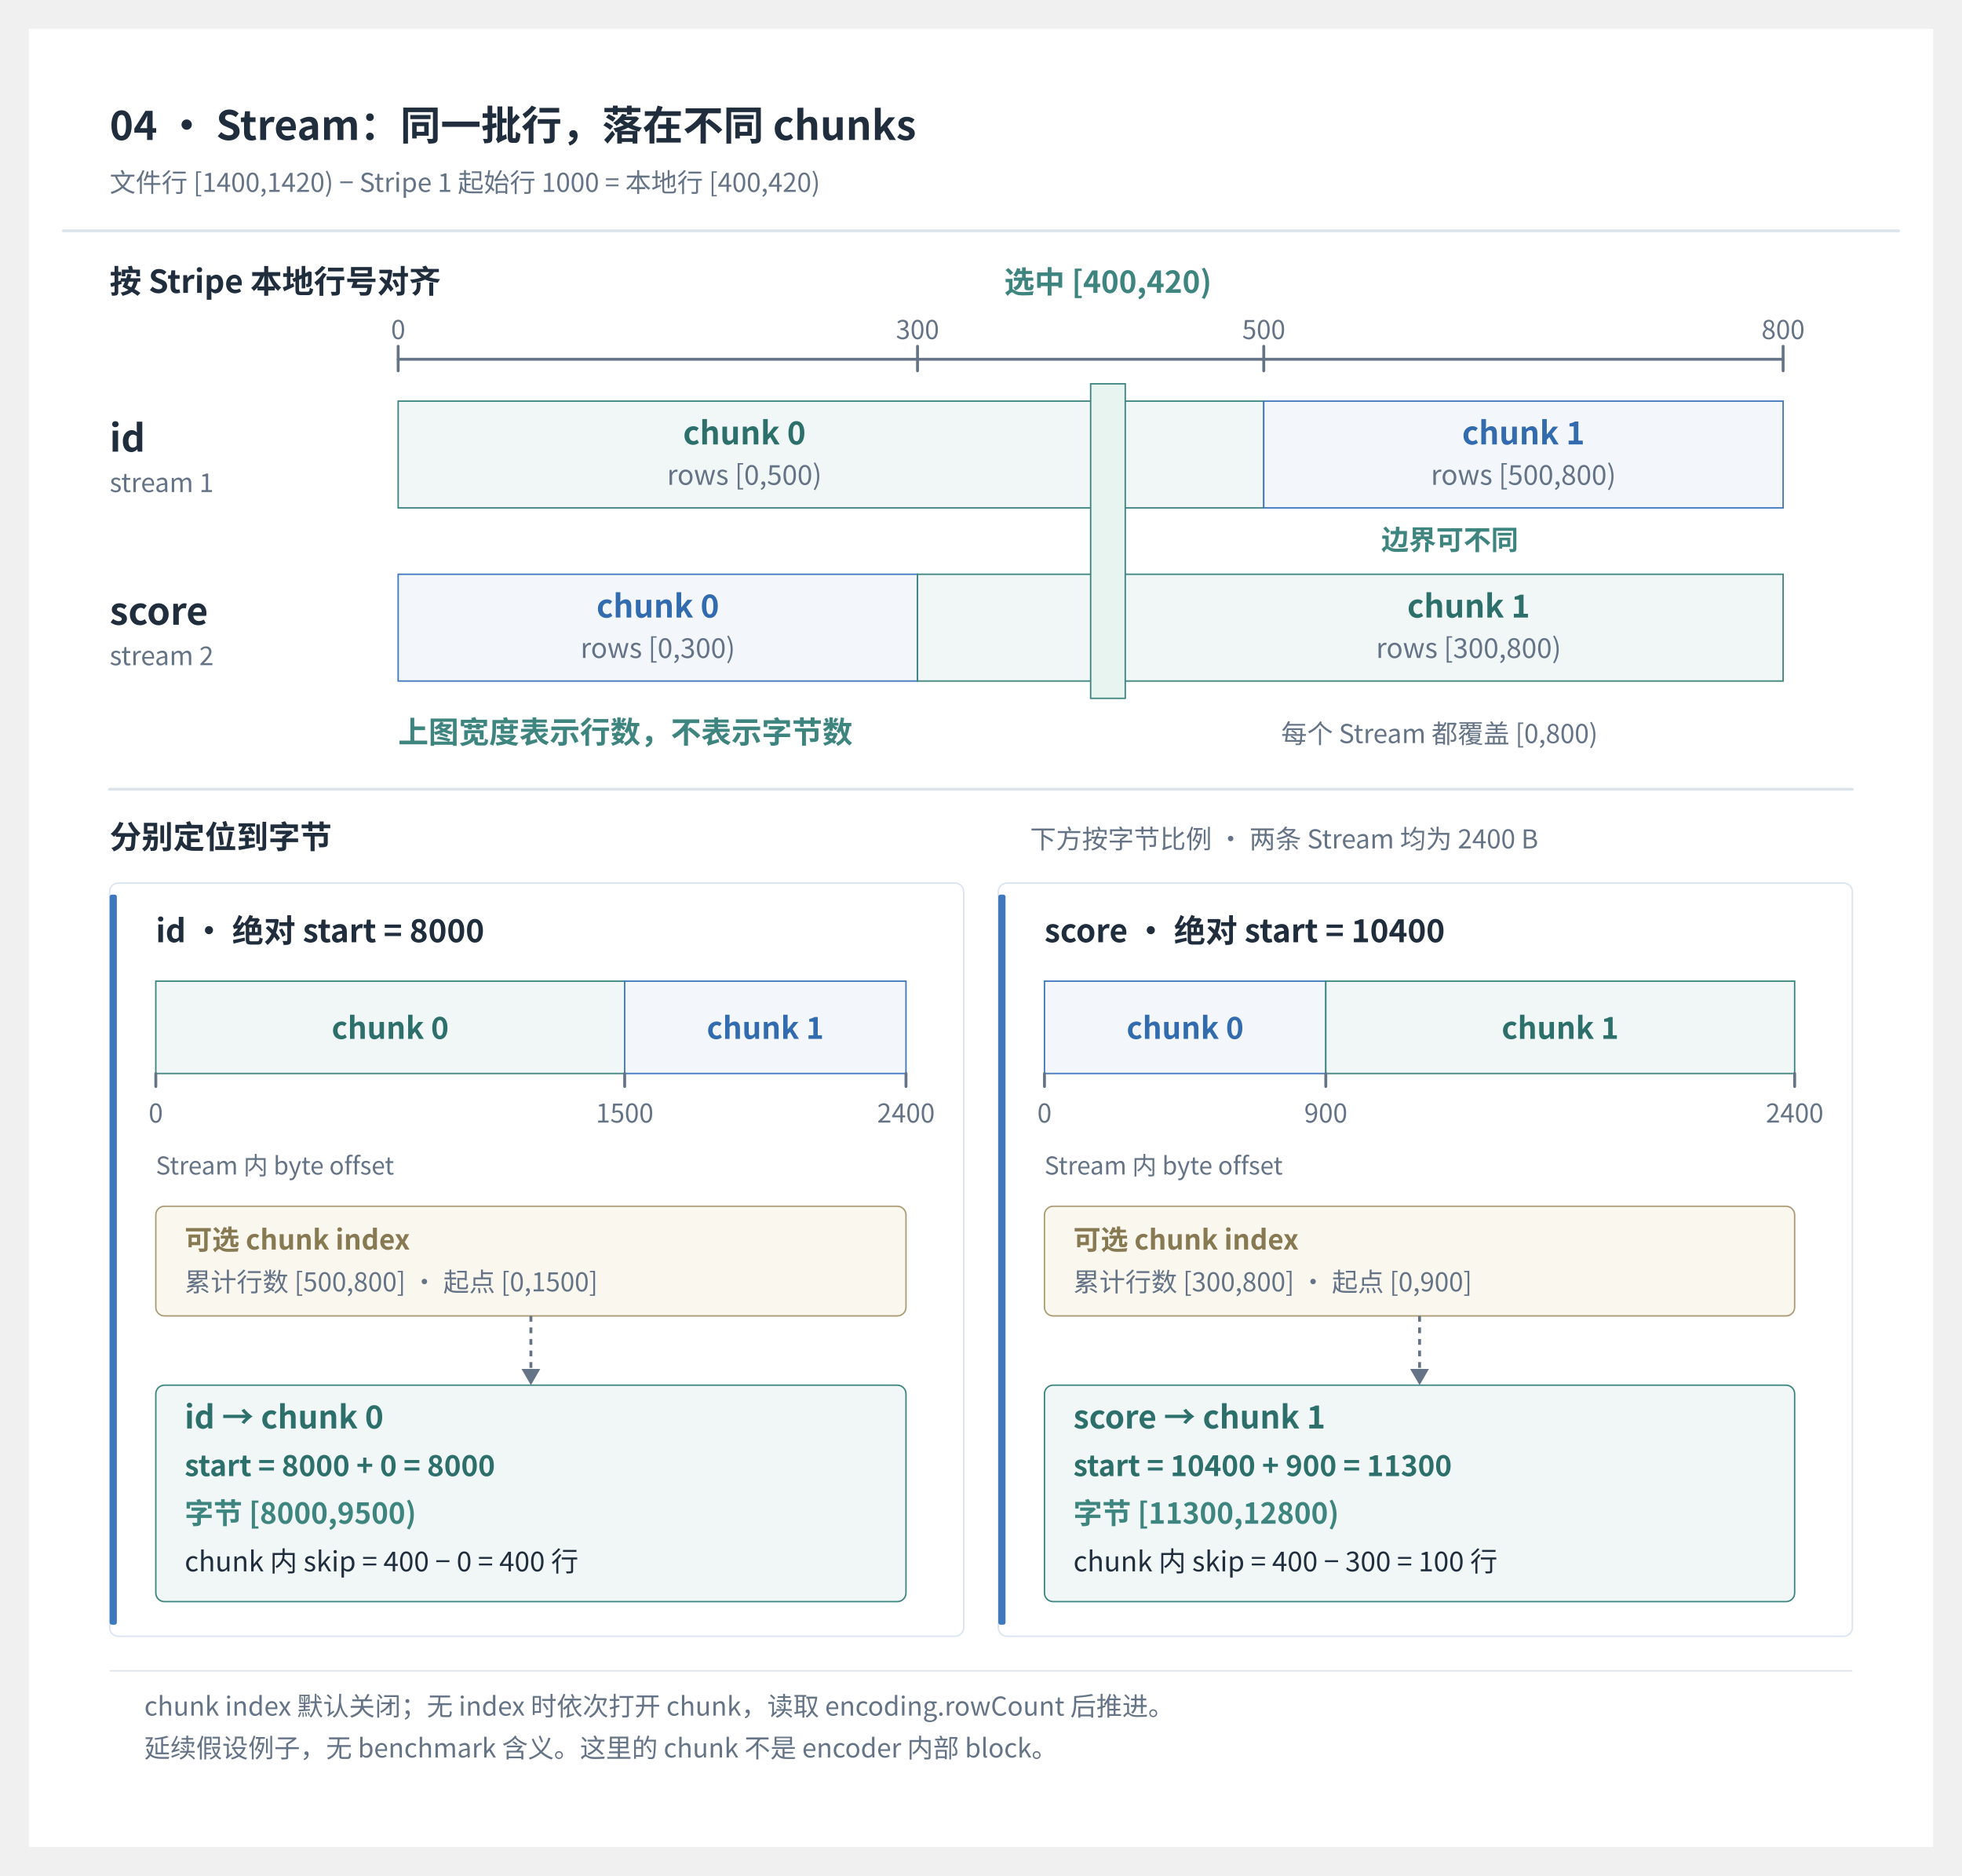
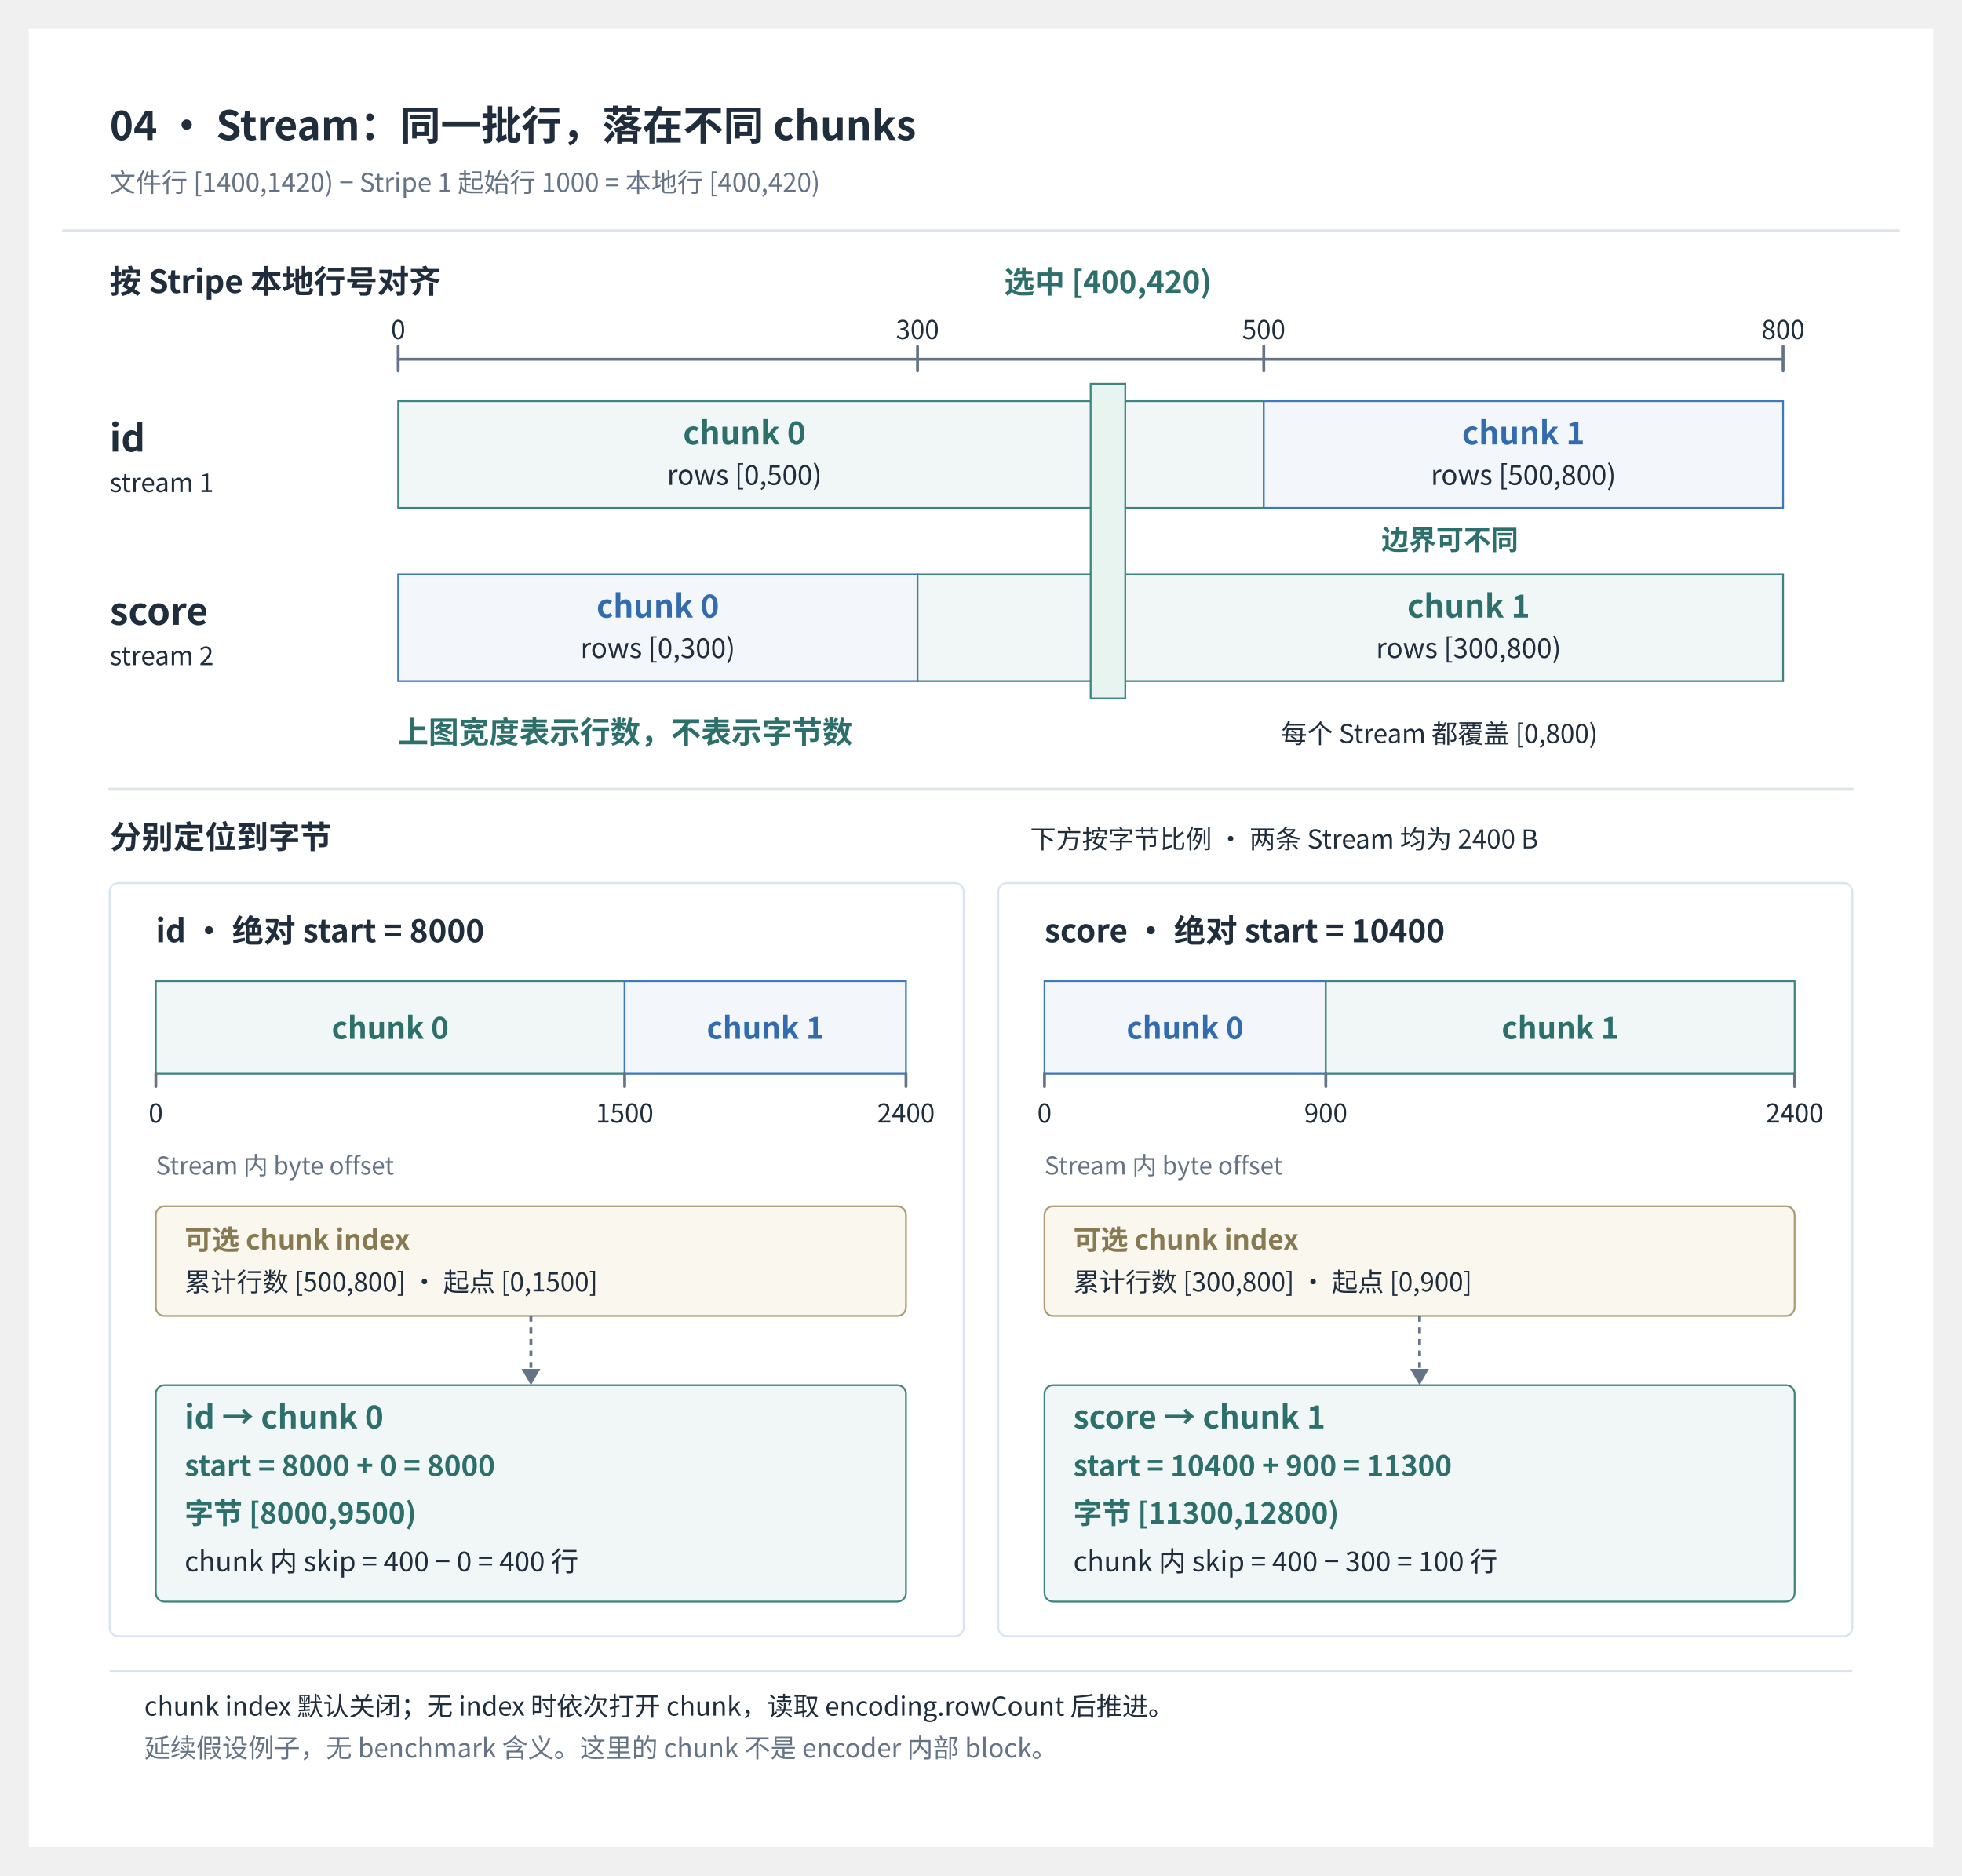
- <svg xmlns="http://www.w3.org/2000/svg" width="1360" height="1300" viewBox="-20 -20 1360 1300">
+ <svg xmlns="http://www.w3.org/2000/svg" width="1360" height="1300" viewBox="-20 -20 1360 1300" role="img">
  <defs>
    <marker id="connector-arrow-0" markerUnits="userSpaceOnUse" markerWidth="40" markerHeight="40" refX="11.258" refY="0" orient="auto" overflow="visible">
      <path fill="#657386" stroke="none" d="M 11.258 0 L 0 -6.5 L 0 6.5 Z" />
    </marker>
    <marker id="connector-arrow-1" markerUnits="userSpaceOnUse" markerWidth="40" markerHeight="40" refX="11.258" refY="0" orient="auto" overflow="visible">
      <path fill="#657386" stroke="none" d="M 11.258 0 L 0 -6.5 L 0 6.5 Z" />
    </marker>
  </defs>
  <g id="o1:12" transform="translate(0, 0)">
-     <rect x="0" y="0" width="1320" height="1260" fill="#ffffff" stroke="none" stroke-width="0" rx="0" ry="0" />
+     <rect x="0" y="0" width="1320" height="1260" fill="white" stroke="none" stroke-width="0" rx="0" ry="0" />
  </g>
  <g id="o1:13" transform="translate(24, 24)">
-     <rect x="0" y="0" width="1272" height="1212" fill="#ffffff" stroke="none" stroke-width="1" rx="6" ry="6" />
+     <rect x="0" y="0" width="1272" height="1212" fill="white" stroke="none" stroke-width="1.3" rx="6" ry="6" />
  </g>
  <g id="o1:14" transform="translate(25, 25)">
    <rect x="0" y="0" width="1270" height="114" fill="#ffffff" stroke="none" stroke-width="0" rx="0" ry="0" />
  </g>
  <g id="c1:19" transform="translate(24, 140)">
-     <path fill="none" stroke="#dce3ea" stroke-width="2" stroke-linecap="round" stroke-linejoin="round" d="M 0 0 L 1272 0" />
+     <path fill="none" stroke="#dce3ea" stroke-width="2.0" stroke-linecap="round" stroke-linejoin="round" d="M 0 0 L 1272 0" />
  </g>
  <g id="a1:54" transform="translate(56, 44.058)">
    <text font-size="28" font-family="Noto Sans SC, Noto Sans CJK SC, Inter, Arial, sans-serif" font-weight="bold" fill="#1f2d3d" text-anchor="start" dominant-baseline="alphabetic" x="0">
      <tspan x="0" y="32.942">
        <tspan x="0" text-anchor="start">04 · Stream：同一批行，落在不同 chunks</tspan>
      </tspan>
    </text>
  </g>
  <g id="a1:55" transform="translate(56, 91.823)">
    <text font-size="18" font-family="Noto Sans SC, Noto Sans CJK SC, Inter, Arial, sans-serif" font-weight="normal" fill="#657386" text-anchor="start" dominant-baseline="alphabetic" x="0">
      <tspan x="0" y="21.177">
        <tspan x="0" text-anchor="start">文件行 [1400,1420) − Stripe 1 起始行 1000 = 本地行 [400,420)</tspan>
      </tspan>
    </text>
  </g>
  <g id="a1:56" transform="translate(56, 157.117)">
    <text font-size="22" font-family="Noto Sans SC, Noto Sans CJK SC, Inter, Arial, sans-serif" font-weight="bold" fill="#1f2d3d" text-anchor="start" dominant-baseline="alphabetic" x="0">
      <tspan x="0" y="25.883">
        <tspan x="0" text-anchor="start">按 Stripe 本地行号对齐</tspan>
      </tspan>
    </text>
  </g>
  <g id="a1:57" transform="translate(650.5, 158.2935)">
-     <text font-size="21" font-family="Noto Sans SC, Noto Sans CJK SC, Inter, Arial, sans-serif" font-weight="bold" fill="#3e8580" text-anchor="middle" dominant-baseline="alphabetic" x="97.5">
+     <text font-size="21" font-family="Noto Sans SC, Noto Sans CJK SC, Inter, Arial, sans-serif" font-weight="bold" fill="#2c6f6b" text-anchor="middle" dominant-baseline="alphabetic" x="97.5">
      <tspan x="97.5" y="24.707">
        <tspan x="25.595" text-anchor="start">选中 [400,420)</tspan>
      </tspan>
    </text>
  </g>
  <g id="c1:20" transform="translate(256, 229)">
-     <path fill="none" stroke="#657386" stroke-width="2" stroke-linecap="round" stroke-linejoin="round" d="M 0 0 L 960 0" />
+     <path fill="none" stroke="#657386" stroke-width="2.0" stroke-linecap="round" stroke-linejoin="round" d="M 0 0 L 960 0" />
  </g>
  <g id="c1:21" transform="translate(256, 220)">
-     <path fill="none" stroke="#657386" stroke-width="2" stroke-linecap="round" stroke-linejoin="round" d="M 0 0 L 0 17" />
+     <path fill="none" stroke="#657386" stroke-width="2.0" stroke-linecap="round" stroke-linejoin="round" d="M 0 0 L 0 17" />
  </g>
  <g id="a1:58" transform="translate(241, 193.823)">
-     <text font-size="18" font-family="Noto Sans SC, Noto Sans CJK SC, Inter, Arial, sans-serif" font-weight="normal" fill="#657386" text-anchor="middle" dominant-baseline="alphabetic" x="15">
+     <text font-size="18" font-family="Noto Sans SC, Noto Sans CJK SC, Inter, Arial, sans-serif" font-weight="normal" fill="#1f2d3d" text-anchor="middle" dominant-baseline="alphabetic" x="15">
      <tspan x="15" y="21.177">
        <tspan x="10.005" text-anchor="start">0</tspan>
      </tspan>
    </text>
  </g>
  <g id="c1:22" transform="translate(616, 220)">
-     <path fill="none" stroke="#657386" stroke-width="2" stroke-linecap="round" stroke-linejoin="round" d="M 0 0 L 0 17" />
+     <path fill="none" stroke="#657386" stroke-width="2.0" stroke-linecap="round" stroke-linejoin="round" d="M 0 0 L 0 17" />
  </g>
  <g id="a1:59" transform="translate(589.5, 193.823)">
-     <text font-size="18" font-family="Noto Sans SC, Noto Sans CJK SC, Inter, Arial, sans-serif" font-weight="normal" fill="#657386" text-anchor="middle" dominant-baseline="alphabetic" x="26.5">
+     <text font-size="18" font-family="Noto Sans SC, Noto Sans CJK SC, Inter, Arial, sans-serif" font-weight="normal" fill="#1f2d3d" text-anchor="middle" dominant-baseline="alphabetic" x="26.5">
      <tspan x="26.5" y="21.177">
        <tspan x="11.515" text-anchor="start">300</tspan>
      </tspan>
    </text>
  </g>
  <g id="c1:23" transform="translate(856, 220)">
-     <path fill="none" stroke="#657386" stroke-width="2" stroke-linecap="round" stroke-linejoin="round" d="M 0 0 L 0 17" />
+     <path fill="none" stroke="#657386" stroke-width="2.0" stroke-linecap="round" stroke-linejoin="round" d="M 0 0 L 0 17" />
  </g>
  <g id="a1:60" transform="translate(829.5, 193.823)">
-     <text font-size="18" font-family="Noto Sans SC, Noto Sans CJK SC, Inter, Arial, sans-serif" font-weight="normal" fill="#657386" text-anchor="middle" dominant-baseline="alphabetic" x="26.5">
+     <text font-size="18" font-family="Noto Sans SC, Noto Sans CJK SC, Inter, Arial, sans-serif" font-weight="normal" fill="#1f2d3d" text-anchor="middle" dominant-baseline="alphabetic" x="26.5">
      <tspan x="26.5" y="21.177">
        <tspan x="11.515" text-anchor="start">500</tspan>
      </tspan>
    </text>
  </g>
  <g id="c1:24" transform="translate(1216, 220)">
-     <path fill="none" stroke="#657386" stroke-width="2" stroke-linecap="round" stroke-linejoin="round" d="M 0 0 L 0 17" />
+     <path fill="none" stroke="#657386" stroke-width="2.0" stroke-linecap="round" stroke-linejoin="round" d="M 0 0 L 0 17" />
  </g>
  <g id="a1:61" transform="translate(1189.5, 193.823)">
-     <text font-size="18" font-family="Noto Sans SC, Noto Sans CJK SC, Inter, Arial, sans-serif" font-weight="normal" fill="#657386" text-anchor="middle" dominant-baseline="alphabetic" x="26.5">
+     <text font-size="18" font-family="Noto Sans SC, Noto Sans CJK SC, Inter, Arial, sans-serif" font-weight="normal" fill="#1f2d3d" text-anchor="middle" dominant-baseline="alphabetic" x="26.5">
      <tspan x="26.5" y="21.177">
        <tspan x="11.515" text-anchor="start">800</tspan>
      </tspan>
    </text>
  </g>
  <g id="o1:15" transform="translate(256, 258)">
-     <rect x="0" y="0" width="600" height="74" fill="#f0f7f6" stroke="#3e8580" stroke-width="1" rx="0" ry="0" />
+     <rect x="0" y="0" width="600" height="74" fill="#f0f7f6" stroke="#3e8580" stroke-width="1.25" rx="0" ry="0" />
  </g>
  <g id="o1:16" transform="translate(856, 258)">
-     <rect x="0" y="0" width="360" height="74" fill="#f3f7fc" stroke="#4078bd" stroke-width="1" rx="0" ry="0" />
+     <rect x="0" y="0" width="360" height="74" fill="#f3f7fc" stroke="#4078bd" stroke-width="1.25" rx="0" ry="0" />
  </g>
  <g id="o1:17" transform="translate(256, 378)">
-     <rect x="0" y="0" width="360" height="74" fill="#f3f7fc" stroke="#4078bd" stroke-width="1" rx="0" ry="0" />
+     <rect x="0" y="0" width="360" height="74" fill="#f3f7fc" stroke="#4078bd" stroke-width="1.25" rx="0" ry="0" />
  </g>
  <g id="o1:18" transform="translate(616, 378)">
-     <rect x="0" y="0" width="600" height="74" fill="#f0f7f6" stroke="#3e8580" stroke-width="1" rx="0" ry="0" />
+     <rect x="0" y="0" width="600" height="74" fill="#f0f7f6" stroke="#3e8580" stroke-width="1.25" rx="0" ry="0" />
  </g>
  <g id="o1:19" transform="translate(736, 246)">
-     <rect x="0" y="0" width="24" height="218" fill="#e8f4ef" stroke="#3e8580" stroke-width="1" rx="0" ry="0" />
+     <rect x="0" y="0" width="24" height="218" fill="#e8f4ef" stroke="#3e8580" stroke-width="1.25" rx="0" ry="0" />
  </g>
  <g id="a1:62" transform="translate(56, 262.411)">
    <text font-size="26" font-family="Noto Sans SC, Noto Sans CJK SC, Inter, Arial, sans-serif" font-weight="bold" fill="#1f2d3d" text-anchor="start" dominant-baseline="alphabetic" x="0">
      <tspan x="0" y="30.589">
        <tspan x="0" text-anchor="start">id</tspan>
      </tspan>
    </text>
  </g>
  <g id="a1:63" transform="translate(56, 299.823)">
-     <text font-size="18" font-family="Noto Sans SC, Noto Sans CJK SC, Inter, Arial, sans-serif" font-weight="normal" fill="#657386" text-anchor="start" dominant-baseline="alphabetic" x="0">
+     <text font-size="18" font-family="Noto Sans SC, Noto Sans CJK SC, Inter, Arial, sans-serif" font-weight="normal" fill="#1f2d3d" text-anchor="start" dominant-baseline="alphabetic" x="0">
      <tspan x="0" y="21.177">
        <tspan x="0" text-anchor="start">stream 1</tspan>
      </tspan>
    </text>
  </g>
  <g id="a1:64" transform="translate(56, 382.411)">
    <text font-size="26" font-family="Noto Sans SC, Noto Sans CJK SC, Inter, Arial, sans-serif" font-weight="bold" fill="#1f2d3d" text-anchor="start" dominant-baseline="alphabetic" x="0">
      <tspan x="0" y="30.589">
        <tspan x="0" text-anchor="start">score</tspan>
      </tspan>
    </text>
  </g>
  <g id="a1:65" transform="translate(56, 419.823)">
-     <text font-size="18" font-family="Noto Sans SC, Noto Sans CJK SC, Inter, Arial, sans-serif" font-weight="normal" fill="#657386" text-anchor="start" dominant-baseline="alphabetic" x="0">
+     <text font-size="18" font-family="Noto Sans SC, Noto Sans CJK SC, Inter, Arial, sans-serif" font-weight="normal" fill="#1f2d3d" text-anchor="start" dominant-baseline="alphabetic" x="0">
      <tspan x="0" y="21.177">
        <tspan x="0" text-anchor="start">stream 2</tspan>
      </tspan>
    </text>
  </g>
  <g id="a1:66" transform="translate(437.5, 262.117)">
    <text font-size="22" font-family="Noto Sans SC, Noto Sans CJK SC, Inter, Arial, sans-serif" font-weight="bold" fill="#2c6f6b" text-anchor="middle" dominant-baseline="alphabetic" x="58.5">
      <tspan x="58.5" y="25.883">
        <tspan x="15.975" text-anchor="start">chunk 0</tspan>
      </tspan>
    </text>
  </g>
  <g id="a1:67" transform="translate(414, 293.6465)">
-     <text font-size="19" font-family="Noto Sans SC, Noto Sans CJK SC, Inter, Arial, sans-serif" font-weight="normal" fill="#657386" text-anchor="middle" dominant-baseline="alphabetic" x="82">
+     <text font-size="19" font-family="Noto Sans SC, Noto Sans CJK SC, Inter, Arial, sans-serif" font-weight="normal" fill="#1f2d3d" text-anchor="middle" dominant-baseline="alphabetic" x="82">
      <tspan x="82" y="22.354">
        <tspan x="28.35" text-anchor="start">rows [0,500)</tspan>
      </tspan>
    </text>
  </g>
  <g id="a1:68" transform="translate(977.5, 262.117)">
    <text font-size="22" font-family="Noto Sans SC, Noto Sans CJK SC, Inter, Arial, sans-serif" font-weight="bold" fill="#326cae" text-anchor="middle" dominant-baseline="alphabetic" x="58.5">
      <tspan x="58.5" y="25.883">
        <tspan x="15.975" text-anchor="start">chunk 1</tspan>
      </tspan>
    </text>
  </g>
  <g id="a1:69" transform="translate(941.5, 293.6465)">
-     <text font-size="19" font-family="Noto Sans SC, Noto Sans CJK SC, Inter, Arial, sans-serif" font-weight="normal" fill="#657386" text-anchor="middle" dominant-baseline="alphabetic" x="94.5">
+     <text font-size="19" font-family="Noto Sans SC, Noto Sans CJK SC, Inter, Arial, sans-serif" font-weight="normal" fill="#1f2d3d" text-anchor="middle" dominant-baseline="alphabetic" x="94.5">
      <tspan x="94.5" y="22.354">
        <tspan x="30.305" text-anchor="start">rows [500,800)</tspan>
      </tspan>
    </text>
  </g>
  <g id="a1:70" transform="translate(377.5, 382.117)">
    <text font-size="22" font-family="Noto Sans SC, Noto Sans CJK SC, Inter, Arial, sans-serif" font-weight="bold" fill="#326cae" text-anchor="middle" dominant-baseline="alphabetic" x="58.5">
      <tspan x="58.5" y="25.883">
        <tspan x="15.975" text-anchor="start">chunk 0</tspan>
      </tspan>
    </text>
  </g>
  <g id="a1:71" transform="translate(354, 413.6465)">
-     <text font-size="19" font-family="Noto Sans SC, Noto Sans CJK SC, Inter, Arial, sans-serif" font-weight="normal" fill="#657386" text-anchor="middle" dominant-baseline="alphabetic" x="82">
+     <text font-size="19" font-family="Noto Sans SC, Noto Sans CJK SC, Inter, Arial, sans-serif" font-weight="normal" fill="#1f2d3d" text-anchor="middle" dominant-baseline="alphabetic" x="82">
      <tspan x="82" y="22.354">
        <tspan x="28.35" text-anchor="start">rows [0,300)</tspan>
      </tspan>
    </text>
  </g>
  <g id="a1:72" transform="translate(939.5, 382.117)">
    <text font-size="22" font-family="Noto Sans SC, Noto Sans CJK SC, Inter, Arial, sans-serif" font-weight="bold" fill="#2c6f6b" text-anchor="middle" dominant-baseline="alphabetic" x="58.5">
      <tspan x="58.5" y="25.883">
        <tspan x="15.975" text-anchor="start">chunk 1</tspan>
      </tspan>
    </text>
  </g>
  <g id="a1:73" transform="translate(903.5, 413.6465)">
-     <text font-size="19" font-family="Noto Sans SC, Noto Sans CJK SC, Inter, Arial, sans-serif" font-weight="normal" fill="#657386" text-anchor="middle" dominant-baseline="alphabetic" x="94.5">
+     <text font-size="19" font-family="Noto Sans SC, Noto Sans CJK SC, Inter, Arial, sans-serif" font-weight="normal" fill="#1f2d3d" text-anchor="middle" dominant-baseline="alphabetic" x="94.5">
      <tspan x="94.5" y="22.354">
        <tspan x="30.305" text-anchor="start">rows [300,800)</tspan>
      </tspan>
    </text>
  </g>
  <g id="a1:74" transform="translate(925.5, 338.6465)">
-     <text font-size="19" font-family="Noto Sans SC, Noto Sans CJK SC, Inter, Arial, sans-serif" font-weight="bold" fill="#3e8580" text-anchor="middle" dominant-baseline="alphabetic" x="59.5">
+     <text font-size="19" font-family="Noto Sans SC, Noto Sans CJK SC, Inter, Arial, sans-serif" font-weight="bold" fill="#2c6f6b" text-anchor="middle" dominant-baseline="alphabetic" x="59.5">
      <tspan x="59.5" y="22.354">
        <tspan x="12" text-anchor="start">边界可不同</tspan>
      </tspan>
    </text>
  </g>
  <g id="a1:75" transform="translate(256, 470.2935)">
-     <text font-size="21" font-family="Noto Sans SC, Noto Sans CJK SC, Inter, Arial, sans-serif" font-weight="bold" fill="#3e8580" text-anchor="start" dominant-baseline="alphabetic" x="0">
+     <text font-size="21" font-family="Noto Sans SC, Noto Sans CJK SC, Inter, Arial, sans-serif" font-weight="bold" fill="#2c6f6b" text-anchor="start" dominant-baseline="alphabetic" x="0">
      <tspan x="0" y="24.707">
        <tspan x="0" text-anchor="start">上图宽度表示行数，不表示字节数</tspan>
      </tspan>
    </text>
  </g>
  <g id="a1:76" transform="translate(868, 473.823)">
-     <text font-size="18" font-family="Noto Sans SC, Noto Sans CJK SC, Inter, Arial, sans-serif" font-weight="normal" fill="#657386" text-anchor="start" dominant-baseline="alphabetic" x="0">
+     <text font-size="18" font-family="Noto Sans SC, Noto Sans CJK SC, Inter, Arial, sans-serif" font-weight="normal" fill="#1f2d3d" text-anchor="start" dominant-baseline="alphabetic" x="0">
      <tspan x="0" y="21.177">
        <tspan x="0" text-anchor="start">每个 Stream 都覆盖 [0,800)</tspan>
      </tspan>
    </text>
  </g>
  <g id="c1:25" transform="translate(56, 527)">
-     <path fill="none" stroke="#dce3ea" stroke-width="2" stroke-linecap="round" stroke-linejoin="round" d="M 0 0 L 1208 0" />
+     <path fill="none" stroke="#dce3ea" stroke-width="2.0" stroke-linecap="round" stroke-linejoin="round" d="M 0 0 L 1208 0" />
  </g>
  <g id="a1:77" transform="translate(56, 542.117)">
    <text font-size="22" font-family="Noto Sans SC, Noto Sans CJK SC, Inter, Arial, sans-serif" font-weight="bold" fill="#1f2d3d" text-anchor="start" dominant-baseline="alphabetic" x="0">
      <tspan x="0" y="25.883">
        <tspan x="0" text-anchor="start">分别定位到字节</tspan>
      </tspan>
    </text>
  </g>
  <g id="a1:78" transform="translate(694, 546.823)">
-     <text font-size="18" font-family="Noto Sans SC, Noto Sans CJK SC, Inter, Arial, sans-serif" font-weight="normal" fill="#657386" text-anchor="start" dominant-baseline="alphabetic" x="0">
+     <text font-size="18" font-family="Noto Sans SC, Noto Sans CJK SC, Inter, Arial, sans-serif" font-weight="normal" fill="#1f2d3d" text-anchor="start" dominant-baseline="alphabetic" x="0">
      <tspan x="0" y="21.177">
        <tspan x="0" text-anchor="start">下方按字节比例 · 两条 Stream 均为 2400 B</tspan>
      </tspan>
    </text>
  </g>
  <g id="o1:20" transform="translate(56, 592)">
-     <rect x="0" y="0" width="592" height="522" fill="#ffffff" stroke="#d8e4f3" stroke-width="1" rx="6" ry="6" />
+     <rect x="0" y="0" width="592" height="522" fill="white" stroke="#d8e4f3" stroke-width="1.3" rx="6" ry="6" />
  </g>
  <g id="o1:21" transform="translate(56, 600)">
-     <rect x="0" y="0" width="5" height="506" fill="#4078bd" stroke="none" stroke-width="0" rx="1.5" ry="1.5" />
+     <rect x="0" y="0" width="5" height="506" fill="none" stroke="none" stroke-width="0" rx="1.5" ry="1.5" />
  </g>
  <g id="a1:79" transform="translate(88, 607.117)">
    <text font-size="22" font-family="Noto Sans SC, Noto Sans CJK SC, Inter, Arial, sans-serif" font-weight="bold" fill="#1f2d3d" text-anchor="start" dominant-baseline="alphabetic" x="0">
      <tspan x="0" y="25.883">
        <tspan x="0" text-anchor="start">id · 绝对 start = 8000</tspan>
      </tspan>
    </text>
  </g>
  <g id="o1:22" transform="translate(88, 660)">
-     <rect x="0" y="0" width="325" height="64" fill="#f0f7f6" stroke="#3e8580" stroke-width="1" rx="0" ry="0" />
+     <rect x="0" y="0" width="325" height="64" fill="#f0f7f6" stroke="#3e8580" stroke-width="1.25" rx="0" ry="0" />
  </g>
  <g id="o1:23" transform="translate(413, 660)">
-     <rect x="0" y="0" width="195" height="64" fill="#f3f7fc" stroke="#4078bd" stroke-width="1" rx="0" ry="0" />
+     <rect x="0" y="0" width="195" height="64" fill="#f3f7fc" stroke="#4078bd" stroke-width="1.25" rx="0" ry="0" />
  </g>
  <g id="a1:80" transform="translate(194, 675.2935)">
    <text font-size="21" font-family="Noto Sans SC, Noto Sans CJK SC, Inter, Arial, sans-serif" font-weight="bold" fill="#2c6f6b" text-anchor="middle" dominant-baseline="alphabetic" x="56.5">
      <tspan x="56.5" y="24.707">
        <tspan x="15.905" text-anchor="start">chunk 0</tspan>
      </tspan>
    </text>
  </g>
  <g id="a1:81" transform="translate(454, 675.2935)">
    <text font-size="21" font-family="Noto Sans SC, Noto Sans CJK SC, Inter, Arial, sans-serif" font-weight="bold" fill="#326cae" text-anchor="middle" dominant-baseline="alphabetic" x="56.5">
      <tspan x="56.5" y="24.707">
        <tspan x="15.905" text-anchor="start">chunk 1</tspan>
      </tspan>
    </text>
  </g>
  <g id="c1:26" transform="translate(88, 724)">
-     <path fill="none" stroke="#657386" stroke-width="2" stroke-linecap="round" stroke-linejoin="round" d="M 0 0 L 0 9" />
+     <path fill="none" stroke="#657386" stroke-width="2.0" stroke-linecap="round" stroke-linejoin="round" d="M 0 0 L 0 9" />
  </g>
  <g id="a1:82" transform="translate(73, 736.823)">
-     <text font-size="18" font-family="Noto Sans SC, Noto Sans CJK SC, Inter, Arial, sans-serif" font-weight="normal" fill="#657386" text-anchor="middle" dominant-baseline="alphabetic" x="15">
+     <text font-size="18" font-family="Noto Sans SC, Noto Sans CJK SC, Inter, Arial, sans-serif" font-weight="normal" fill="#1f2d3d" text-anchor="middle" dominant-baseline="alphabetic" x="15">
      <tspan x="15" y="21.177">
        <tspan x="10.005" text-anchor="start">0</tspan>
      </tspan>
    </text>
  </g>
  <g id="c1:27" transform="translate(413, 724)">
-     <path fill="none" stroke="#657386" stroke-width="2" stroke-linecap="round" stroke-linejoin="round" d="M 0 0 L 0 9" />
+     <path fill="none" stroke="#657386" stroke-width="2.0" stroke-linecap="round" stroke-linejoin="round" d="M 0 0 L 0 9" />
  </g>
  <g id="a1:83" transform="translate(380.5, 736.823)">
-     <text font-size="18" font-family="Noto Sans SC, Noto Sans CJK SC, Inter, Arial, sans-serif" font-weight="normal" fill="#657386" text-anchor="middle" dominant-baseline="alphabetic" x="32.5">
+     <text font-size="18" font-family="Noto Sans SC, Noto Sans CJK SC, Inter, Arial, sans-serif" font-weight="normal" fill="#1f2d3d" text-anchor="middle" dominant-baseline="alphabetic" x="32.5">
      <tspan x="32.5" y="21.177">
        <tspan x="12.52" text-anchor="start">1500</tspan>
      </tspan>
    </text>
  </g>
  <g id="c1:28" transform="translate(608, 724)">
-     <path fill="none" stroke="#657386" stroke-width="2" stroke-linecap="round" stroke-linejoin="round" d="M 0 0 L 0 9" />
+     <path fill="none" stroke="#657386" stroke-width="2.0" stroke-linecap="round" stroke-linejoin="round" d="M 0 0 L 0 9" />
  </g>
  <g id="a1:84" transform="translate(575.5, 736.823)">
-     <text font-size="18" font-family="Noto Sans SC, Noto Sans CJK SC, Inter, Arial, sans-serif" font-weight="normal" fill="#657386" text-anchor="middle" dominant-baseline="alphabetic" x="32.5">
+     <text font-size="18" font-family="Noto Sans SC, Noto Sans CJK SC, Inter, Arial, sans-serif" font-weight="normal" fill="#1f2d3d" text-anchor="middle" dominant-baseline="alphabetic" x="32.5">
      <tspan x="32.5" y="21.177">
        <tspan x="12.52" text-anchor="start">2400</tspan>
      </tspan>
    </text>
  </g>
  <g id="a1:85" transform="translate(88, 773.9995)">
    <text font-size="17" font-family="Noto Sans SC, Noto Sans CJK SC, Inter, Arial, sans-serif" font-weight="normal" fill="#657386" text-anchor="start" dominant-baseline="alphabetic" x="0">
      <tspan x="0" y="20.001">
        <tspan x="0" text-anchor="start">Stream 内 byte offset</tspan>
      </tspan>
    </text>
  </g>
  <g id="o1:24" transform="translate(88, 816)">
-     <rect x="0" y="0" width="520" height="76" fill="#faf7ef" stroke="#ac9c76" stroke-width="1" rx="6" ry="6" />
+     <rect x="0" y="0" width="520" height="76" fill="#faf7ef" stroke="#ac9c76" stroke-width="1.25" rx="6" ry="6" />
  </g>
  <g id="o1:25" transform="translate(88, 824)">
    <rect x="0" y="0" width="5" height="60" fill="none" stroke="none" stroke-width="0" rx="1.5" ry="1.5" />
  </g>
  <g id="a1:86" transform="translate(108, 823.6465)">
    <text font-size="19" font-family="Noto Sans SC, Noto Sans CJK SC, Inter, Arial, sans-serif" font-weight="bold" fill="#877951" text-anchor="start" dominant-baseline="alphabetic" x="0">
      <tspan x="0" y="22.354">
        <tspan x="0" text-anchor="start">可选 chunk index</tspan>
      </tspan>
    </text>
  </g>
  <g id="a1:87" transform="translate(108, 853.823)">
-     <text font-size="18" font-family="Noto Sans SC, Noto Sans CJK SC, Inter, Arial, sans-serif" font-weight="normal" fill="#657386" text-anchor="start" dominant-baseline="alphabetic" x="0">
+     <text font-size="18" font-family="Noto Sans SC, Noto Sans CJK SC, Inter, Arial, sans-serif" font-weight="normal" fill="#1f2d3d" text-anchor="start" dominant-baseline="alphabetic" x="0">
      <tspan x="0" y="21.177">
        <tspan x="0" text-anchor="start">累计行数 [500,800] · 起点 [0,1500]</tspan>
      </tspan>
    </text>
  </g>
  <g id="o1:26" transform="translate(88, 940)">
-     <rect x="0" y="0" width="520" height="150" fill="#f0f7f6" stroke="#3e8580" stroke-width="1" rx="6" ry="6" />
+     <rect x="0" y="0" width="520" height="150" fill="#f0f7f6" stroke="#3e8580" stroke-width="1.25" rx="6" ry="6" />
  </g>
  <g id="o1:27" transform="translate(88, 948)">
    <rect x="0" y="0" width="5" height="134" fill="none" stroke="none" stroke-width="0" rx="1.5" ry="1.5" />
  </g>
  <g id="a1:88" transform="translate(108, 944.117)">
    <text font-size="22" font-family="Noto Sans SC, Noto Sans CJK SC, Inter, Arial, sans-serif" font-weight="bold" fill="#2c6f6b" text-anchor="start" dominant-baseline="alphabetic" x="0">
      <tspan x="0" y="25.883">
        <tspan x="0" text-anchor="start">id → chunk 0</tspan>
      </tspan>
    </text>
  </g>
  <g id="a1:89" transform="translate(108, 979.47)">
    <text font-size="20" font-family="Noto Sans SC, Noto Sans CJK SC, Inter, Arial, sans-serif" font-weight="bold" fill="#2c6f6b" text-anchor="start" dominant-baseline="alphabetic" x="0">
      <tspan x="0" y="23.53">
        <tspan x="0" text-anchor="start">start = 8000 + 0 = 8000</tspan>
      </tspan>
    </text>
  </g>
  <g id="a1:90" transform="translate(108, 1012.47)">
-     <text font-size="20" font-family="Noto Sans SC, Noto Sans CJK SC, Inter, Arial, sans-serif" font-weight="bold" fill="#3e8580" text-anchor="start" dominant-baseline="alphabetic" x="0">
+     <text font-size="20" font-family="Noto Sans SC, Noto Sans CJK SC, Inter, Arial, sans-serif" font-weight="bold" fill="#2c6f6b" text-anchor="start" dominant-baseline="alphabetic" x="0">
      <tspan x="0" y="23.53">
        <tspan x="0" text-anchor="start">字节 [8000,9500)</tspan>
      </tspan>
    </text>
  </g>
  <g id="a1:91" transform="translate(108, 1046.647)">
    <text font-size="19" font-family="Noto Sans SC, Noto Sans CJK SC, Inter, Arial, sans-serif" font-weight="normal" fill="#1f2d3d" text-anchor="start" dominant-baseline="alphabetic" x="0">
      <tspan x="0" y="22.354">
        <tspan x="0" text-anchor="start">chunk 内 skip = 400 − 0 = 400 行</tspan>
      </tspan>
    </text>
  </g>
  <g id="o1:28" transform="translate(672, 592)">
-     <rect x="0" y="0" width="592" height="522" fill="#ffffff" stroke="#d8e4f3" stroke-width="1" rx="6" ry="6" />
+     <rect x="0" y="0" width="592" height="522" fill="white" stroke="#d8e4f3" stroke-width="1.3" rx="6" ry="6" />
  </g>
  <g id="o1:29" transform="translate(672, 600)">
-     <rect x="0" y="0" width="5" height="506" fill="#4078bd" stroke="none" stroke-width="0" rx="1.5" ry="1.5" />
+     <rect x="0" y="0" width="5" height="506" fill="none" stroke="none" stroke-width="0" rx="1.5" ry="1.5" />
  </g>
  <g id="a1:92" transform="translate(704, 607.117)">
    <text font-size="22" font-family="Noto Sans SC, Noto Sans CJK SC, Inter, Arial, sans-serif" font-weight="bold" fill="#1f2d3d" text-anchor="start" dominant-baseline="alphabetic" x="0">
      <tspan x="0" y="25.883">
        <tspan x="0" text-anchor="start">score · 绝对 start = 10400</tspan>
      </tspan>
    </text>
  </g>
  <g id="o1:30" transform="translate(704, 660)">
-     <rect x="0" y="0" width="195" height="64" fill="#f3f7fc" stroke="#4078bd" stroke-width="1" rx="0" ry="0" />
+     <rect x="0" y="0" width="195" height="64" fill="#f3f7fc" stroke="#4078bd" stroke-width="1.25" rx="0" ry="0" />
  </g>
  <g id="o1:31" transform="translate(899, 660)">
-     <rect x="0" y="0" width="325" height="64" fill="#f0f7f6" stroke="#3e8580" stroke-width="1" rx="0" ry="0" />
+     <rect x="0" y="0" width="325" height="64" fill="#f0f7f6" stroke="#3e8580" stroke-width="1.25" rx="0" ry="0" />
  </g>
  <g id="a1:93" transform="translate(745, 675.2935)">
    <text font-size="21" font-family="Noto Sans SC, Noto Sans CJK SC, Inter, Arial, sans-serif" font-weight="bold" fill="#326cae" text-anchor="middle" dominant-baseline="alphabetic" x="56.5">
      <tspan x="56.5" y="24.707">
        <tspan x="15.905" text-anchor="start">chunk 0</tspan>
      </tspan>
    </text>
  </g>
  <g id="a1:94" transform="translate(1005, 675.2935)">
    <text font-size="21" font-family="Noto Sans SC, Noto Sans CJK SC, Inter, Arial, sans-serif" font-weight="bold" fill="#2c6f6b" text-anchor="middle" dominant-baseline="alphabetic" x="56.5">
      <tspan x="56.5" y="24.707">
        <tspan x="15.905" text-anchor="start">chunk 1</tspan>
      </tspan>
    </text>
  </g>
  <g id="c1:29" transform="translate(704, 724)">
-     <path fill="none" stroke="#657386" stroke-width="2" stroke-linecap="round" stroke-linejoin="round" d="M 0 0 L 0 9" />
+     <path fill="none" stroke="#657386" stroke-width="2.0" stroke-linecap="round" stroke-linejoin="round" d="M 0 0 L 0 9" />
  </g>
  <g id="a1:95" transform="translate(689, 736.823)">
-     <text font-size="18" font-family="Noto Sans SC, Noto Sans CJK SC, Inter, Arial, sans-serif" font-weight="normal" fill="#657386" text-anchor="middle" dominant-baseline="alphabetic" x="15">
+     <text font-size="18" font-family="Noto Sans SC, Noto Sans CJK SC, Inter, Arial, sans-serif" font-weight="normal" fill="#1f2d3d" text-anchor="middle" dominant-baseline="alphabetic" x="15">
      <tspan x="15" y="21.177">
        <tspan x="10.005" text-anchor="start">0</tspan>
      </tspan>
    </text>
  </g>
  <g id="c1:30" transform="translate(899, 724)">
-     <path fill="none" stroke="#657386" stroke-width="2" stroke-linecap="round" stroke-linejoin="round" d="M 0 0 L 0 9" />
+     <path fill="none" stroke="#657386" stroke-width="2.0" stroke-linecap="round" stroke-linejoin="round" d="M 0 0 L 0 9" />
  </g>
  <g id="a1:96" transform="translate(872.5, 736.823)">
-     <text font-size="18" font-family="Noto Sans SC, Noto Sans CJK SC, Inter, Arial, sans-serif" font-weight="normal" fill="#657386" text-anchor="middle" dominant-baseline="alphabetic" x="26.5">
+     <text font-size="18" font-family="Noto Sans SC, Noto Sans CJK SC, Inter, Arial, sans-serif" font-weight="normal" fill="#1f2d3d" text-anchor="middle" dominant-baseline="alphabetic" x="26.5">
      <tspan x="26.5" y="21.177">
        <tspan x="11.515" text-anchor="start">900</tspan>
      </tspan>
    </text>
  </g>
  <g id="c1:31" transform="translate(1224, 724)">
-     <path fill="none" stroke="#657386" stroke-width="2" stroke-linecap="round" stroke-linejoin="round" d="M 0 0 L 0 9" />
+     <path fill="none" stroke="#657386" stroke-width="2.0" stroke-linecap="round" stroke-linejoin="round" d="M 0 0 L 0 9" />
  </g>
  <g id="a1:97" transform="translate(1191.5, 736.823)">
-     <text font-size="18" font-family="Noto Sans SC, Noto Sans CJK SC, Inter, Arial, sans-serif" font-weight="normal" fill="#657386" text-anchor="middle" dominant-baseline="alphabetic" x="32.5">
+     <text font-size="18" font-family="Noto Sans SC, Noto Sans CJK SC, Inter, Arial, sans-serif" font-weight="normal" fill="#1f2d3d" text-anchor="middle" dominant-baseline="alphabetic" x="32.5">
      <tspan x="32.5" y="21.177">
        <tspan x="12.52" text-anchor="start">2400</tspan>
      </tspan>
    </text>
  </g>
  <g id="a1:98" transform="translate(704, 773.9995)">
    <text font-size="17" font-family="Noto Sans SC, Noto Sans CJK SC, Inter, Arial, sans-serif" font-weight="normal" fill="#657386" text-anchor="start" dominant-baseline="alphabetic" x="0">
      <tspan x="0" y="20.001">
        <tspan x="0" text-anchor="start">Stream 内 byte offset</tspan>
      </tspan>
    </text>
  </g>
  <g id="o1:32" transform="translate(704, 816)">
-     <rect x="0" y="0" width="520" height="76" fill="#faf7ef" stroke="#ac9c76" stroke-width="1" rx="6" ry="6" />
+     <rect x="0" y="0" width="520" height="76" fill="#faf7ef" stroke="#ac9c76" stroke-width="1.25" rx="6" ry="6" />
  </g>
  <g id="o1:33" transform="translate(704, 824)">
    <rect x="0" y="0" width="5" height="60" fill="none" stroke="none" stroke-width="0" rx="1.5" ry="1.5" />
  </g>
  <g id="a1:99" transform="translate(724, 823.6465)">
    <text font-size="19" font-family="Noto Sans SC, Noto Sans CJK SC, Inter, Arial, sans-serif" font-weight="bold" fill="#877951" text-anchor="start" dominant-baseline="alphabetic" x="0">
      <tspan x="0" y="22.354">
        <tspan x="0" text-anchor="start">可选 chunk index</tspan>
      </tspan>
    </text>
  </g>
  <g id="a1:100" transform="translate(724, 853.823)">
-     <text font-size="18" font-family="Noto Sans SC, Noto Sans CJK SC, Inter, Arial, sans-serif" font-weight="normal" fill="#657386" text-anchor="start" dominant-baseline="alphabetic" x="0">
+     <text font-size="18" font-family="Noto Sans SC, Noto Sans CJK SC, Inter, Arial, sans-serif" font-weight="normal" fill="#1f2d3d" text-anchor="start" dominant-baseline="alphabetic" x="0">
      <tspan x="0" y="21.177">
        <tspan x="0" text-anchor="start">累计行数 [300,800] · 起点 [0,900]</tspan>
      </tspan>
    </text>
  </g>
  <g id="o1:34" transform="translate(704, 940)">
-     <rect x="0" y="0" width="520" height="150" fill="#f0f7f6" stroke="#3e8580" stroke-width="1" rx="6" ry="6" />
+     <rect x="0" y="0" width="520" height="150" fill="#f0f7f6" stroke="#3e8580" stroke-width="1.25" rx="6" ry="6" />
  </g>
  <g id="o1:35" transform="translate(704, 948)">
    <rect x="0" y="0" width="5" height="134" fill="none" stroke="none" stroke-width="0" rx="1.5" ry="1.5" />
  </g>
  <g id="a1:101" transform="translate(724, 944.117)">
    <text font-size="22" font-family="Noto Sans SC, Noto Sans CJK SC, Inter, Arial, sans-serif" font-weight="bold" fill="#2c6f6b" text-anchor="start" dominant-baseline="alphabetic" x="0">
      <tspan x="0" y="25.883">
        <tspan x="0" text-anchor="start">score → chunk 1</tspan>
      </tspan>
    </text>
  </g>
  <g id="a1:102" transform="translate(724, 979.47)">
    <text font-size="20" font-family="Noto Sans SC, Noto Sans CJK SC, Inter, Arial, sans-serif" font-weight="bold" fill="#2c6f6b" text-anchor="start" dominant-baseline="alphabetic" x="0">
      <tspan x="0" y="23.53">
        <tspan x="0" text-anchor="start">start = 10400 + 900 = 11300</tspan>
      </tspan>
    </text>
  </g>
  <g id="a1:103" transform="translate(724, 1012.47)">
-     <text font-size="20" font-family="Noto Sans SC, Noto Sans CJK SC, Inter, Arial, sans-serif" font-weight="bold" fill="#3e8580" text-anchor="start" dominant-baseline="alphabetic" x="0">
+     <text font-size="20" font-family="Noto Sans SC, Noto Sans CJK SC, Inter, Arial, sans-serif" font-weight="bold" fill="#2c6f6b" text-anchor="start" dominant-baseline="alphabetic" x="0">
      <tspan x="0" y="23.53">
        <tspan x="0" text-anchor="start">字节 [11300,12800)</tspan>
      </tspan>
    </text>
  </g>
  <g id="a1:104" transform="translate(724, 1046.647)">
    <text font-size="19" font-family="Noto Sans SC, Noto Sans CJK SC, Inter, Arial, sans-serif" font-weight="normal" fill="#1f2d3d" text-anchor="start" dominant-baseline="alphabetic" x="0">
      <tspan x="0" y="22.354">
        <tspan x="0" text-anchor="start">chunk 内 skip = 400 − 300 = 100 行</tspan>
      </tspan>
    </text>
  </g>
  <g id="o1:36" transform="translate(56, 1138)">
    <rect x="0" y="0" width="1208" height="77" fill="#ffffff" stroke="none" stroke-width="1" rx="6" ry="6" />
-     <line x1="0.0" y1="0.0" x2="1208.0" y2="0.0" stroke="#dce3ea" stroke-width="1" data-style-decoration="summary-divider" />
+     <line x1="0.0" y1="0.0" x2="1208.0" y2="0.0" stroke="#dce3ea" stroke-width="1.6" data-style-decoration="summary-divider" />
  </g>
  <g id="a1:105" transform="translate(80, 1147.823)">
-     <text font-size="18" font-family="Noto Sans SC, Noto Sans CJK SC, Inter, Arial, sans-serif" font-weight="normal" fill="#657386" text-anchor="start" dominant-baseline="alphabetic" x="0">
+     <text font-size="18" font-family="Noto Sans SC, Noto Sans CJK SC, Inter, Arial, sans-serif" font-weight="normal" fill="#1f2d3d" text-anchor="start" dominant-baseline="alphabetic" x="0">
      <tspan x="0" y="21.177">
        <tspan x="0" text-anchor="start">chunk index 默认关闭；无 index 时依次打开 chunk，读取 encoding.rowCount 后推进。</tspan>
      </tspan>
    </text>
  </g>
  <g id="a1:106" transform="translate(80, 1176.823)">
    <text font-size="18" font-family="Noto Sans SC, Noto Sans CJK SC, Inter, Arial, sans-serif" font-weight="normal" fill="#657386" text-anchor="start" dominant-baseline="alphabetic" x="0">
      <tspan x="0" y="21.177">
        <tspan x="0" text-anchor="start">延续假设例子，无 benchmark 含义。这里的 chunk 不是 encoder 内部 block。</tspan>
      </tspan>
    </text>
  </g>
  <g id="c1:32" transform="translate(348, 892)">
-     <path fill="none" stroke="#657386" stroke-width="2" stroke-dasharray="4 4" marker-end="url(#connector-arrow-0)" d="M 0 0 L 0 48" />
+     <path fill="none" stroke="#657386" stroke-width="2.0" stroke-dasharray="4 4" marker-end="url(#connector-arrow-0)" d="M 0 0 L 0 48" />
  </g>
  <g id="c1:33" transform="translate(964, 892)">
-     <path fill="none" stroke="#657386" stroke-width="2" stroke-dasharray="4 4" marker-end="url(#connector-arrow-1)" d="M 0 0 L 0 48" />
+     <path fill="none" stroke="#657386" stroke-width="2.0" stroke-dasharray="4 4" marker-end="url(#connector-arrow-1)" d="M 0 0 L 0 48" />
  </g>
</svg>
